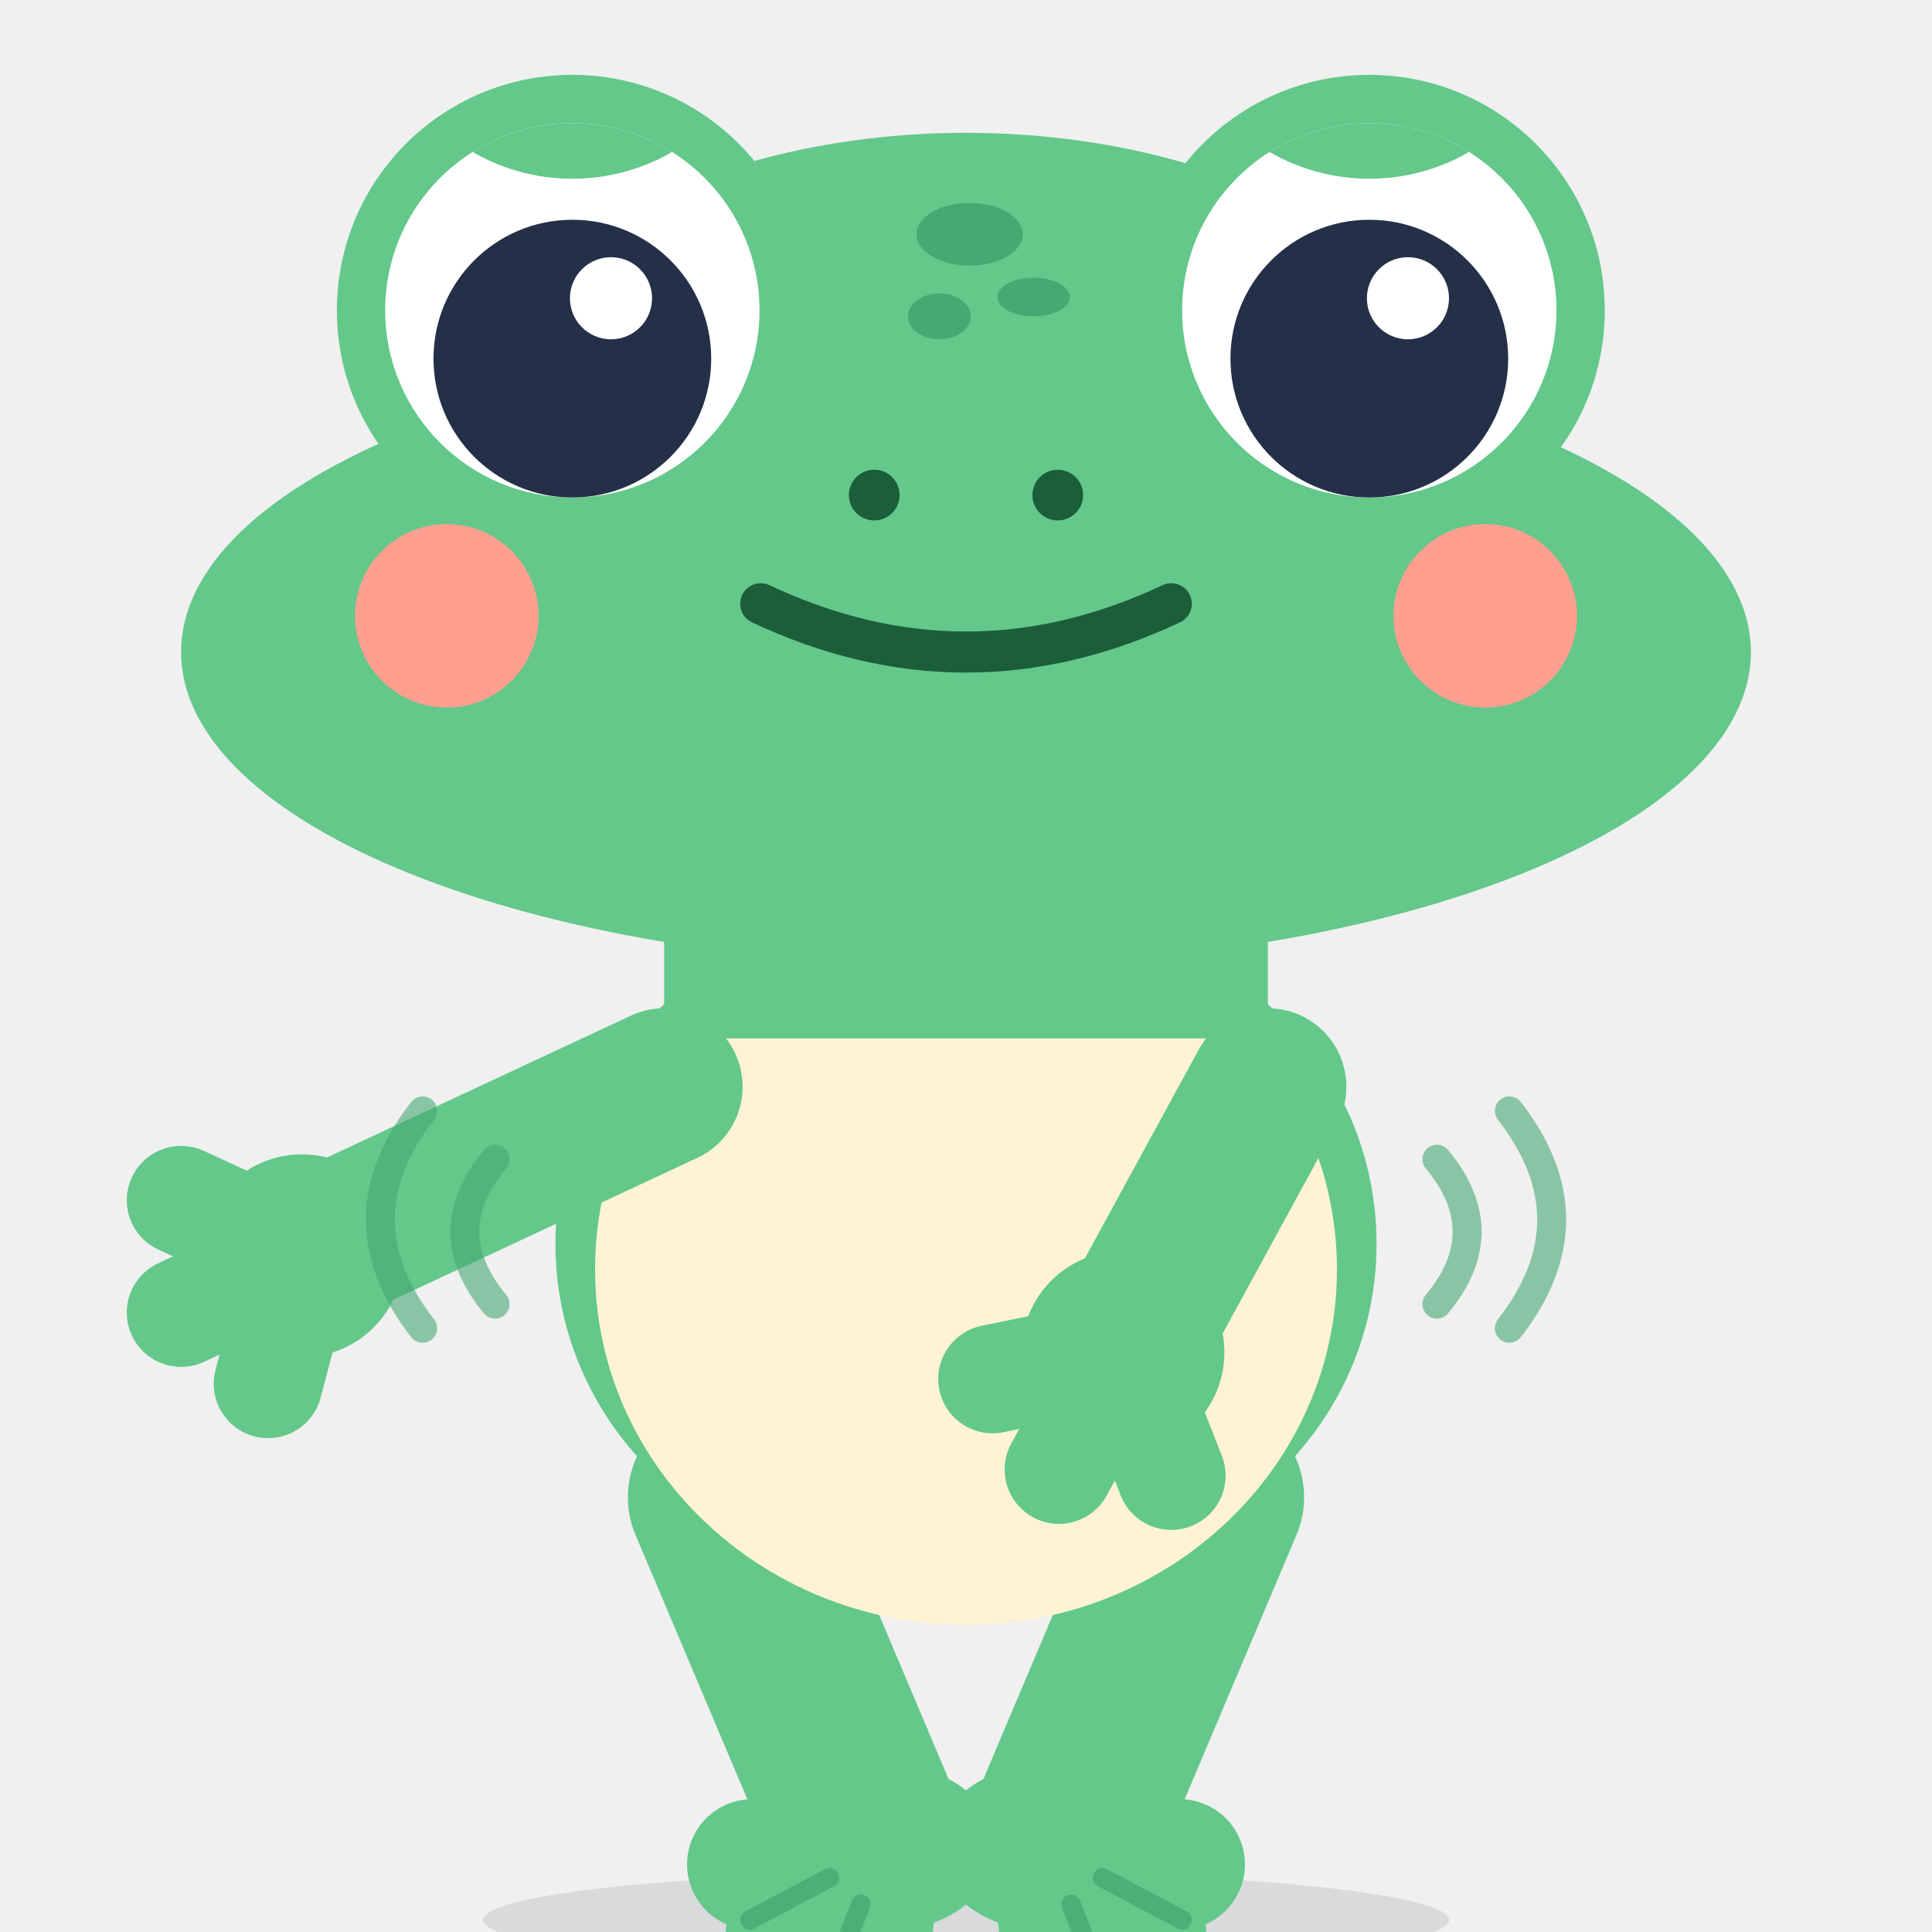
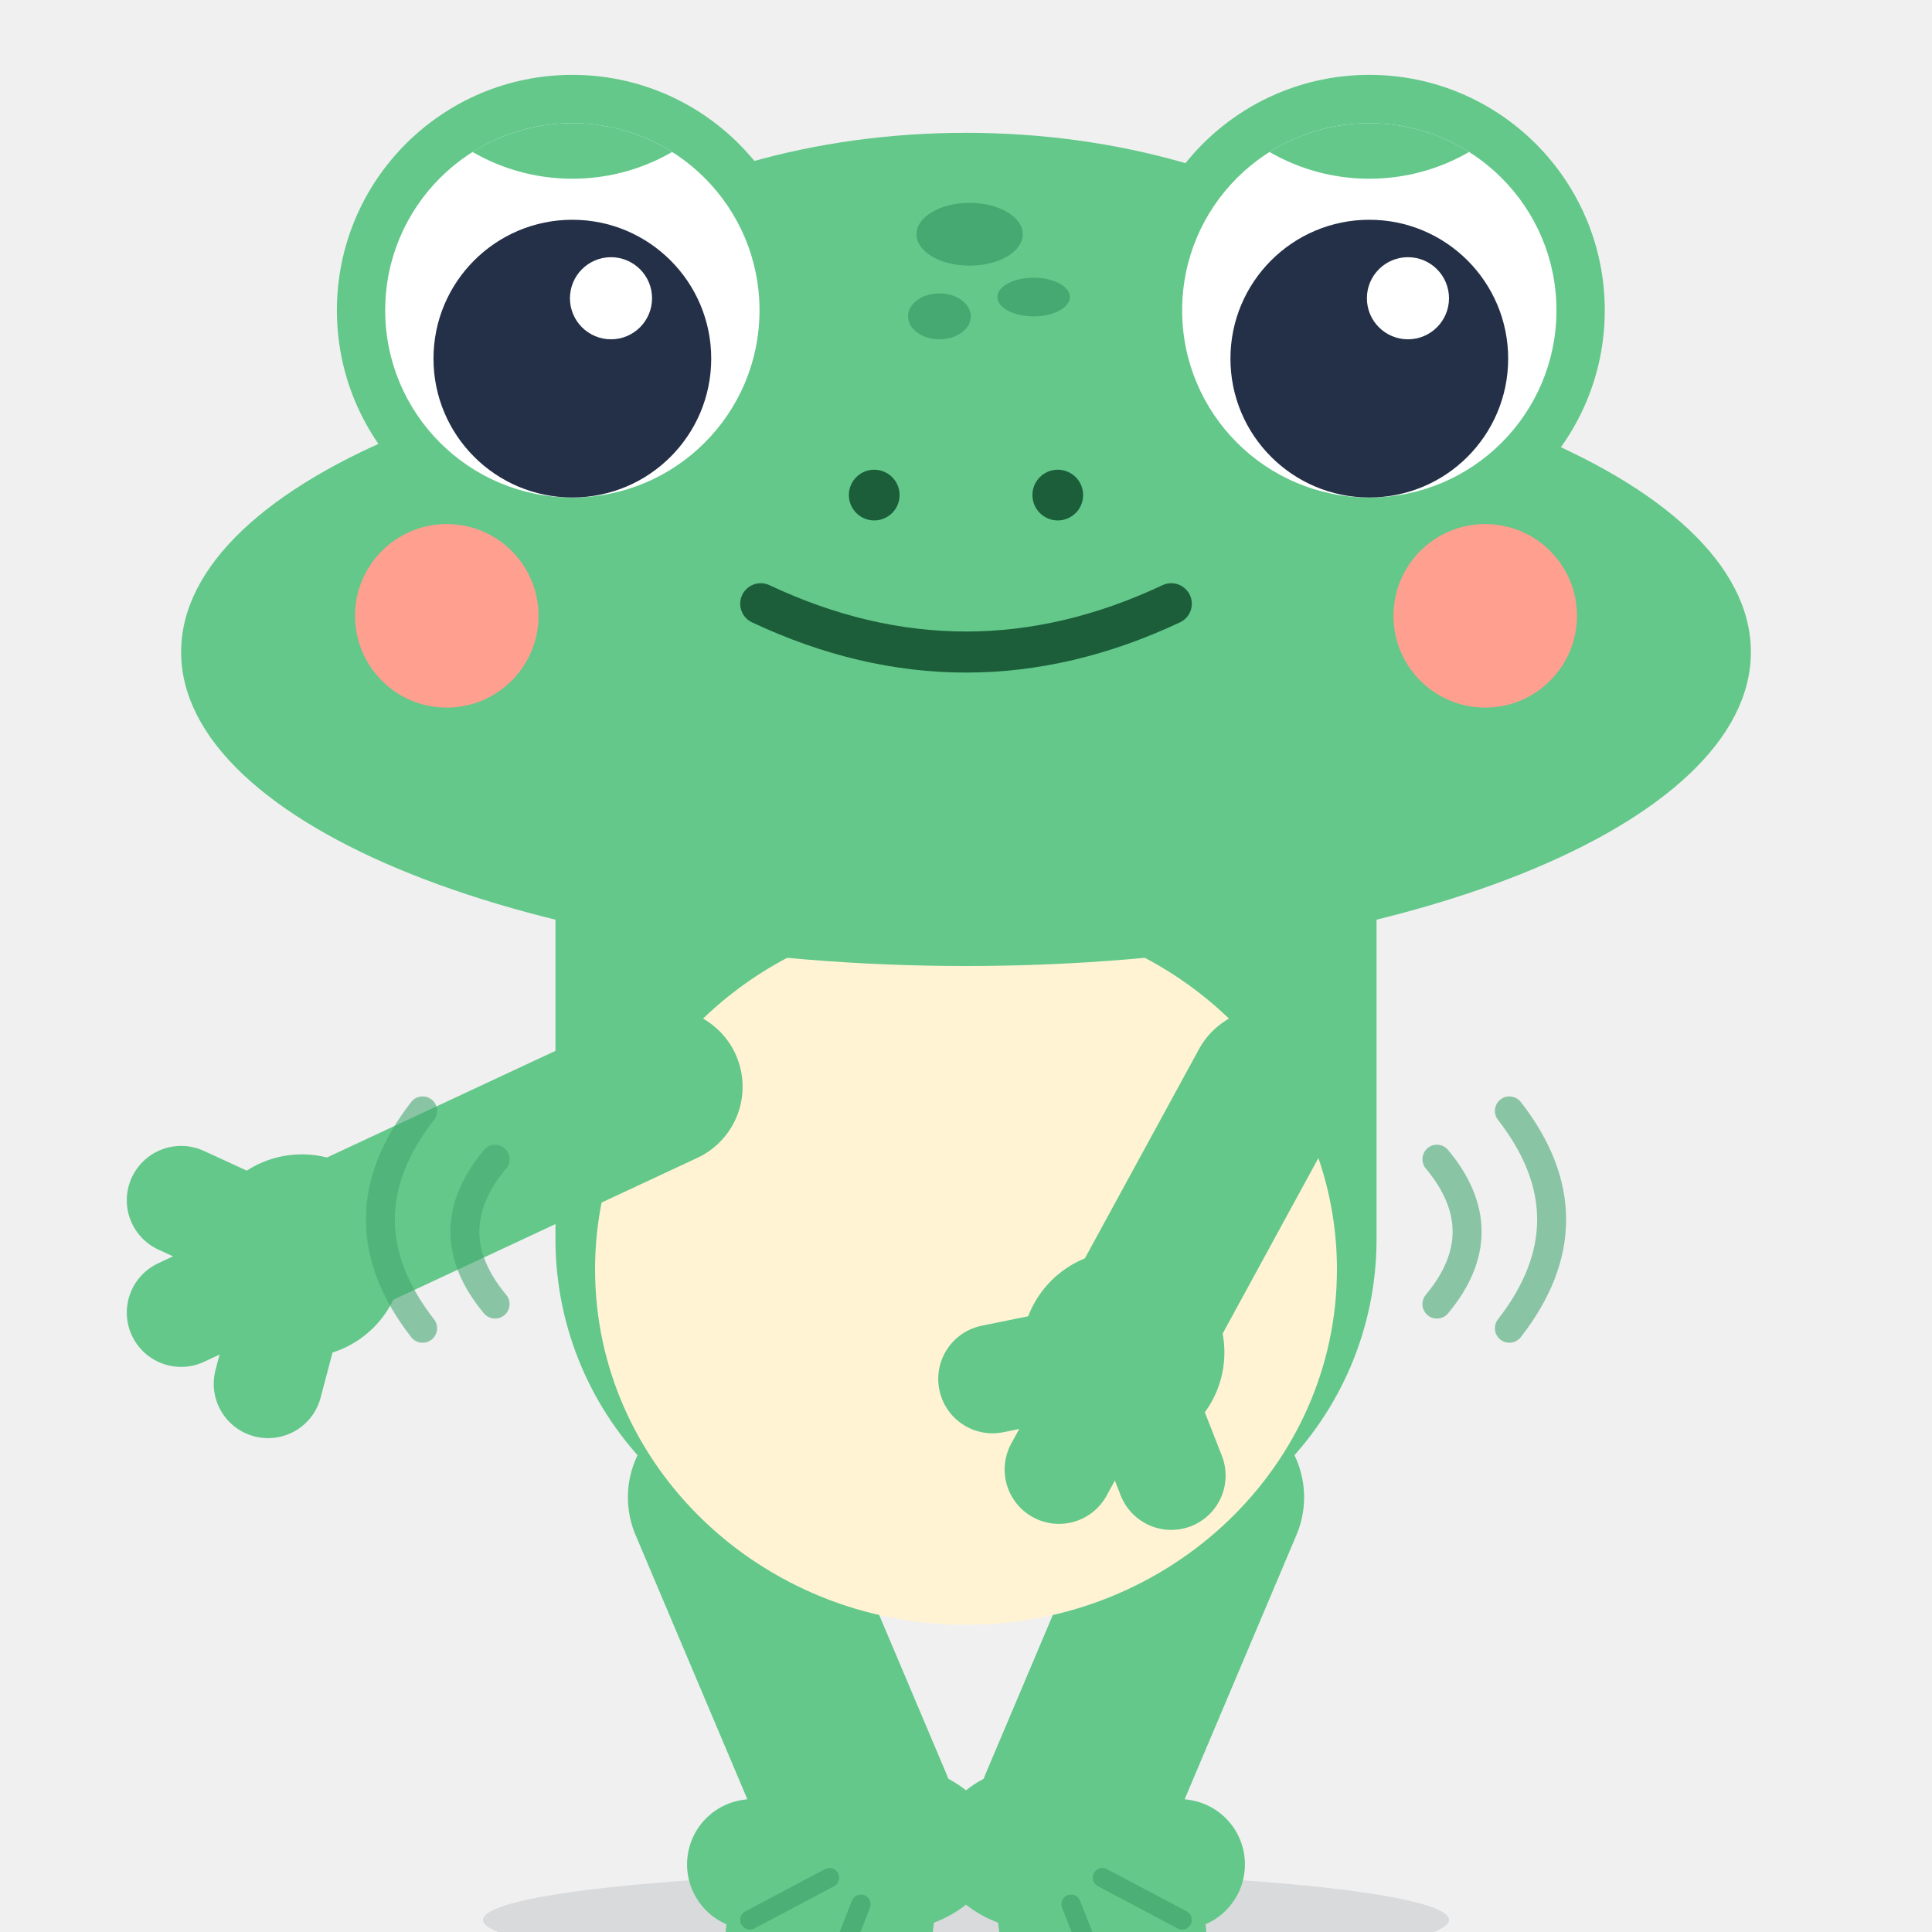
<svg xmlns="http://www.w3.org/2000/svg" viewBox="0 0 512 512" width="512" height="512">
  <g transform="translate(16 0) scale(3.2)">
    <ellipse cx="75" cy="159" rx="40" ry="4" fill="#243047" opacity="0.12" />
    <g transform="translate(0 0) translate(75 100) rotate(0) translate(-75 -100)">
      <g>
        <line x1="55" y1="124" x2="66" y2="150" stroke="#63C88A" stroke-width="16" stroke-linecap="round" />
        <ellipse cx="68" cy="153" rx="9.5" ry="7" fill="#63C88A" />
        <line x1="68" y1="153" x2="57.3" y2="154.4" stroke="#63C88A" stroke-width="10.8" stroke-linecap="round" />
        <line x1="68" y1="153" x2="60.5" y2="160.2" stroke="#63C88A" stroke-width="10.8" stroke-linecap="round" />
        <line x1="68" y1="153" x2="66.9" y2="162.9" stroke="#63C88A" stroke-width="10" stroke-linecap="round" />
        <line x1="63.7" y1="155.5" x2="57.1" y2="159.0" stroke="#45A971" stroke-width="1.6" stroke-linecap="round" opacity="0.8" />
        <line x1="66.3" y1="157.7" x2="63.7" y2="164.3" stroke="#45A971" stroke-width="1.6" stroke-linecap="round" opacity="0.8" />
      </g>
      <g>
        <line x1="95" y1="124" x2="84" y2="150" stroke="#63C88A" stroke-width="16" stroke-linecap="round" />
        <ellipse cx="82" cy="153" rx="9.5" ry="7" fill="#63C88A" />
        <line x1="82" y1="153" x2="92.7" y2="154.4" stroke="#63C88A" stroke-width="10.8" stroke-linecap="round" />
        <line x1="82" y1="153" x2="89.5" y2="160.2" stroke="#63C88A" stroke-width="10.8" stroke-linecap="round" />
        <line x1="82" y1="153" x2="83.1" y2="162.9" stroke="#63C88A" stroke-width="10" stroke-linecap="round" />
        <line x1="86.3" y1="155.5" x2="92.9" y2="159.0" stroke="#45A971" stroke-width="1.6" stroke-linecap="round" opacity="0.8" />
        <line x1="83.7" y1="157.7" x2="86.3" y2="164.3" stroke="#45A971" stroke-width="1.6" stroke-linecap="round" opacity="0.8" />
      </g>
-       <rect x="41" y="76.4" width="68" height="53.2" rx="27" fill="#63C88A" />
+       <path d="M 41 58.4 H 109 V 102.6 A 27 27 0 0 1 82 129.6 H 68 A 27 27 0 0 1 41 102.6 Z" fill="#63C88A" />
      <ellipse cx="75" cy="105.12" rx="30.72" ry="29.44" fill="#FFF3D4" />
      <g>
        <line x1="50" y1="90" x2="20" y2="104" stroke="#63C88A" stroke-width="13" stroke-linecap="round" />
        <circle cx="20" cy="104" r="8.4" fill="#63C88A" />
        <line x1="20" y1="104" x2="17.2" y2="114.6" stroke="#63C88A" stroke-width="9" stroke-linecap="round" />
        <line x1="20" y1="104" x2="10.0" y2="108.7" stroke="#63C88A" stroke-width="9" stroke-linecap="round" />
        <line x1="20" y1="104" x2="10.0" y2="99.4" stroke="#63C88A" stroke-width="9" stroke-linecap="round" />
      </g>
      <g>
        <line x1="100" y1="90" x2="88" y2="112" stroke="#63C88A" stroke-width="13" stroke-linecap="round" />
        <circle cx="88" cy="112" r="8.4" fill="#63C88A" />
        <line x1="88" y1="112" x2="92.0" y2="122.2" stroke="#63C88A" stroke-width="9" stroke-linecap="round" />
        <line x1="88" y1="112" x2="82.7" y2="121.7" stroke="#63C88A" stroke-width="9" stroke-linecap="round" />
        <line x1="88" y1="112" x2="77.2" y2="114.2" stroke="#63C88A" stroke-width="9" stroke-linecap="round" />
      </g>
      <g transform="rotate(0 75 50)">
        <ellipse cx="75" cy="42" rx="46" ry="31" fill="#63C88A" />
        <ellipse cx="75" cy="54" rx="65" ry="26" fill="#63C88A" />
        <circle cx="42.4" cy="25.7" r="19.5" fill="#63C88A" />
        <circle cx="108.4" cy="25.7" r="19.5" fill="#63C88A" />
-         <rect x="50" y="66" width="50" height="20" fill="#63C88A" />
      </g>
      <g transform="rotate(0 75 50)">
        <ellipse cx="75.3" cy="19.4" rx="4.4" ry="2.6" fill="#45A971" />
        <ellipse cx="72.8" cy="26.2" rx="2.6" ry="1.9" fill="#45A971" />
        <ellipse cx="80.6" cy="24.6" rx="3.0" ry="1.6" fill="#45A971" />
        <g>
          <clipPath id="eyeClip42">
            <circle cx="42.4" cy="25.7" r="15.5" />
          </clipPath>
          <circle cx="42.4" cy="25.7" r="15.5" fill="#FFFFFF" />
          <g clip-path="url(#eyeClip42)">
            <circle cx="42.4" cy="29.7" r="11.5" fill="#243047" />
            <circle cx="45.6" cy="24.7" r="3.4" fill="#FFFFFF" />
            <circle cx="42.4" cy="-1.7" r="16.5" fill="#63C88A" />
          </g>
        </g>
        <g>
          <clipPath id="eyeClip108">
            <circle cx="108.4" cy="25.7" r="15.5" />
          </clipPath>
          <circle cx="108.4" cy="25.7" r="15.5" fill="#FFFFFF" />
          <g clip-path="url(#eyeClip108)">
            <circle cx="108.4" cy="29.7" r="11.5" fill="#243047" />
            <circle cx="111.6" cy="24.7" r="3.4" fill="#FFFFFF" />
            <circle cx="108.4" cy="-1.7" r="16.5" fill="#63C88A" />
          </g>
        </g>
        <circle cx="32" cy="51" r="7.6" fill="#FF9F8F" />
        <circle cx="118" cy="51" r="7.6" fill="#FF9F8F" />
        <circle cx="67.4" cy="41" r="2.1" fill="#1B5E39" />
        <circle cx="82.6" cy="41" r="2.1" fill="#1B5E39" />
        <path d="M 58 50 Q 75 58 92 50" fill="none" stroke="#1B5E39" stroke-width="3.4" stroke-linecap="round" />
      </g>
      <g fill="none" stroke="#45A971" stroke-width="2.4" stroke-linecap="round" opacity="0.6">
        <path d="M 36 96 q -5 6 0 12" />
        <path d="M 30 92 q -7 9 0 18" />
        <path d="M 114 96 q 5 6 0 12" />
        <path d="M 120 92 q 7 9 0 18" />
      </g>
    </g>
  </g>
</svg>
